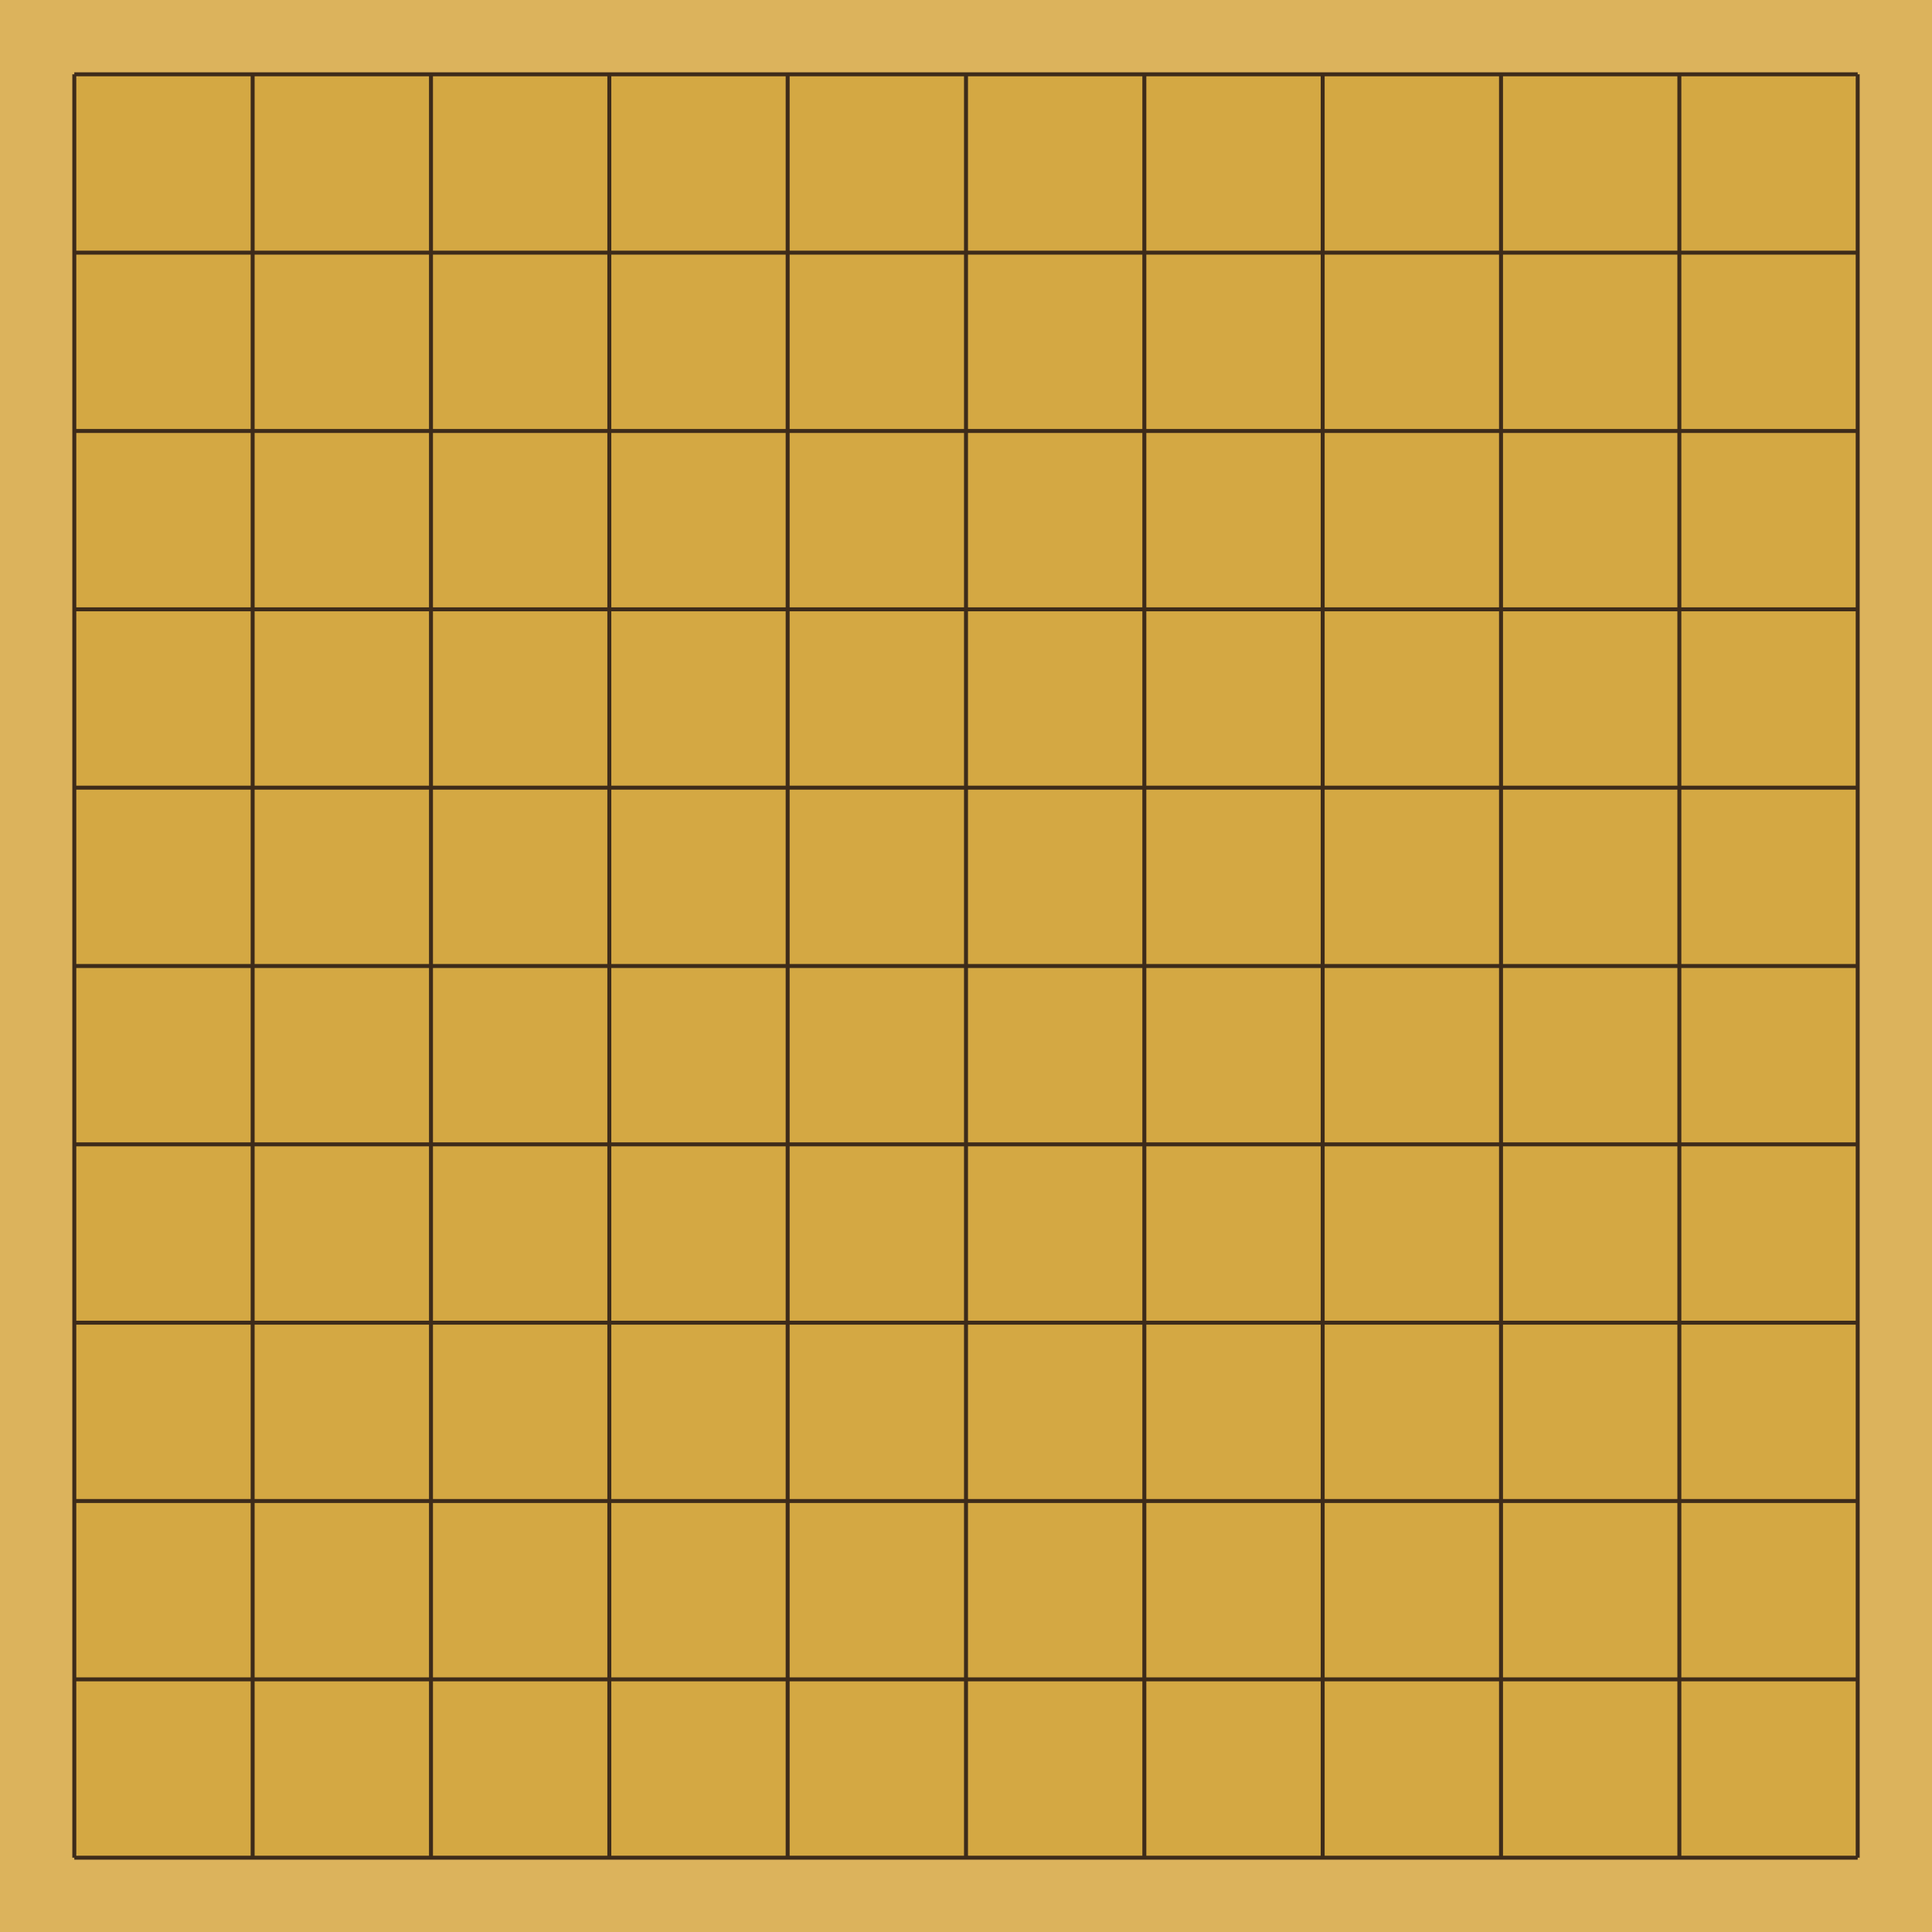
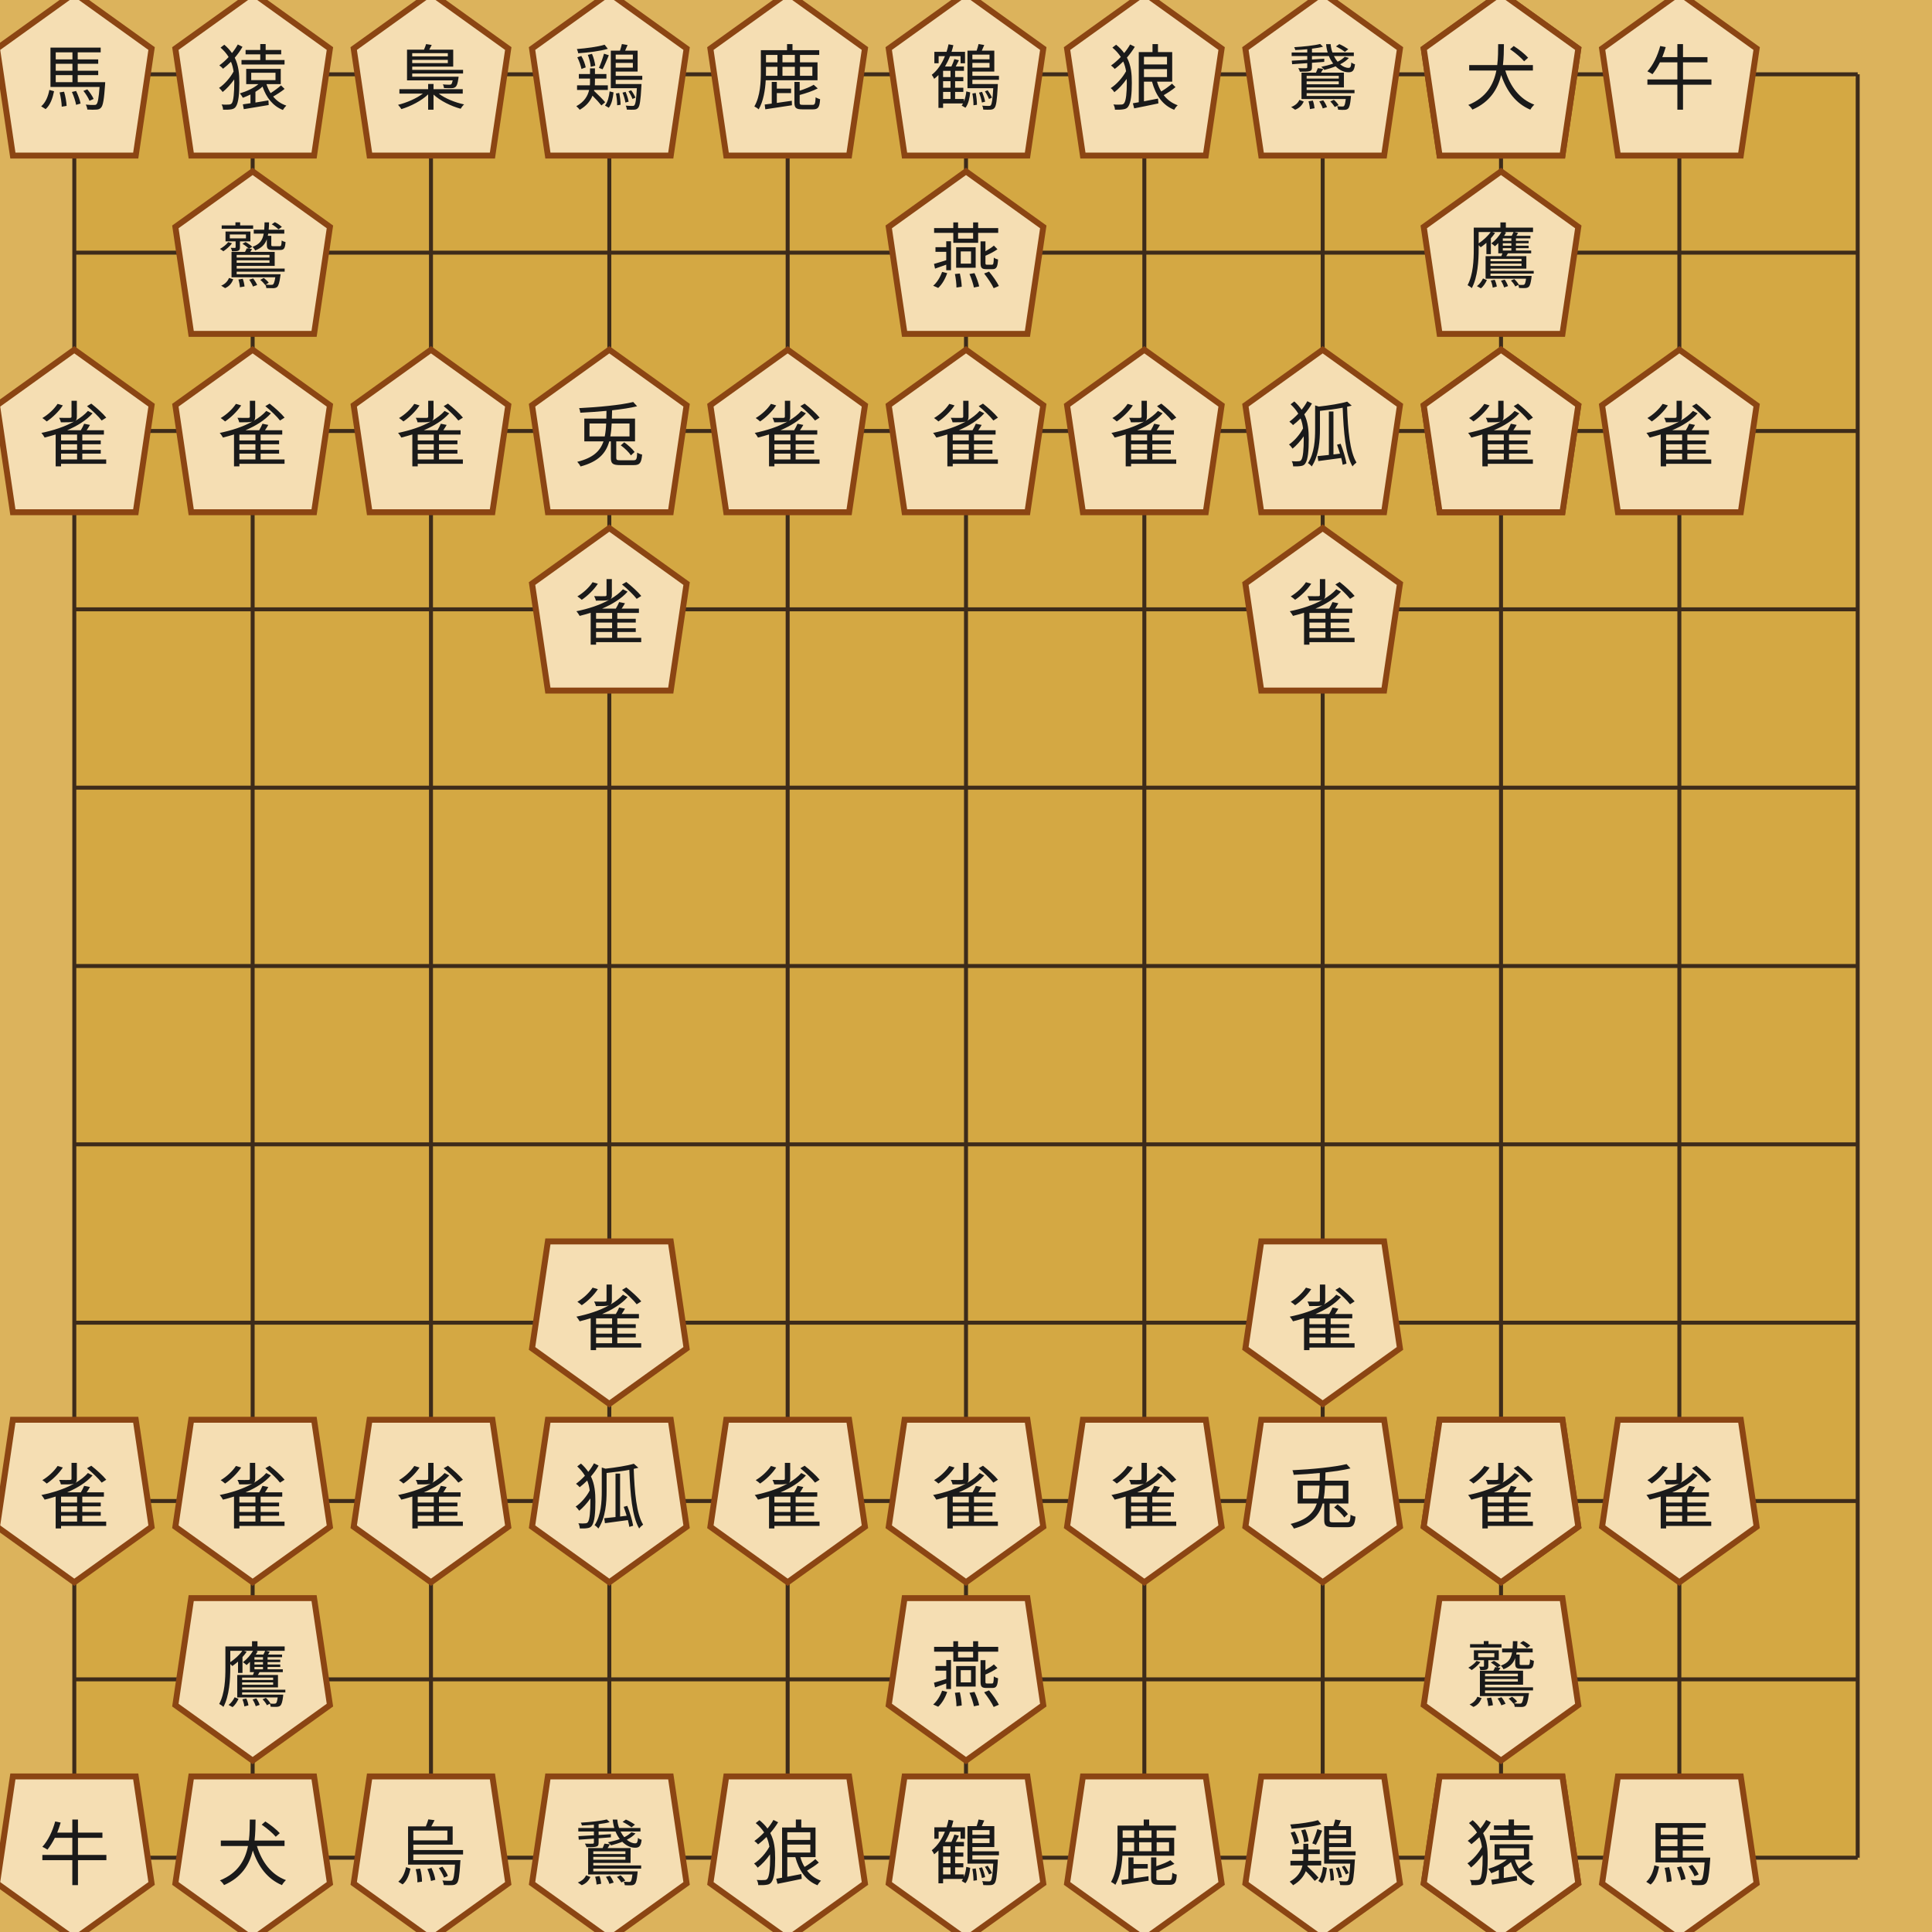
<svg xmlns="http://www.w3.org/2000/svg" viewBox="0 0 390 390" width="390" height="390">
+   <defs>
+     <symbol id="piece-mce-shogi-fairy-wLH" viewBox="0 0 45 45">
+       <polygon points="22.5,2 42,16 38,43 7,43 3,16" fill="#f5deb3" stroke="#8b4513" stroke-width="1.5" />
+       <text x="22.5" y="30" text-anchor="middle" font-size="18" font-family="serif" fill="#1a1a1a">馬</text>
+     </symbol>
+     <symbol id="piece-mce-shogi-fairy-wCM" viewBox="0 0 45 45">
+       <polygon points="22.5,2 42,16 38,43 7,43 3,16" fill="#f5deb3" stroke="#8b4513" stroke-width="1.5" />
+       <text x="22.5" y="30" text-anchor="middle" font-size="18" font-family="serif" fill="#1a1a1a">猿</text>
+     </symbol>
+     <symbol id="piece-mce-shogi-fairy-wSO" viewBox="0 0 45 45">
+       <polygon points="22.5,2 42,16 38,43 7,43 3,16" fill="#f5deb3" stroke="#8b4513" stroke-width="1.5" />
+       <text x="22.5" y="30" text-anchor="middle" font-size="18" font-family="serif" fill="#1a1a1a">梟</text>
+     </symbol>
+     <symbol id="piece-mce-shogi-fairy-wFC" viewBox="0 0 45 45">
+       <polygon points="22.5,2 42,16 38,43 7,43 3,16" fill="#f5deb3" stroke="#8b4513" stroke-width="1.5" />
+       <text x="22.5" y="30" text-anchor="middle" font-size="18" font-family="serif" fill="#1a1a1a">鶏</text>
+     </symbol>
+     <symbol id="piece-mce-shogi-fairy-wVS" viewBox="0 0 45 45">
+       <polygon points="22.5,2 42,16 38,43 7,43 3,16" fill="#f5deb3" stroke="#8b4513" stroke-width="1.5" />
+       <text x="22.5" y="30" text-anchor="middle" font-size="18" font-family="serif" fill="#1a1a1a">鹿</text>
+     </symbol>
+     <symbol id="piece-mce-shogi-fairy-wCK" viewBox="0 0 45 45">
+       <polygon points="22.5,2 42,16 38,43 7,43 3,16" fill="#f5deb3" stroke="#8b4513" stroke-width="1.5" />
+       <text x="22.5" y="30" text-anchor="middle" font-size="18" font-family="serif" fill="#1a1a1a">鶴</text>
+     </symbol>
+     <symbol id="piece-mce-shogi-fairy-wVW" viewBox="0 0 45 45">
+       <polygon points="22.5,2 42,16 38,43 7,43 3,16" fill="#f5deb3" stroke="#8b4513" stroke-width="1.5" />
+       <text x="22.5" y="30" text-anchor="middle" font-size="18" font-family="serif" fill="#1a1a1a">狼</text>
+     </symbol>
+     <symbol id="piece-mce-shogi-fairy-wFG" viewBox="0 0 45 45">
+       <polygon points="22.5,2 42,16 38,43 7,43 3,16" fill="#f5deb3" stroke="#8b4513" stroke-width="1.5" />
+       <text x="22.5" y="30" text-anchor="middle" font-size="18" font-family="serif" fill="#1a1a1a">鵞</text>
+     </symbol>
+     <symbol id="piece-mce-shogi-fairy-wSC" viewBox="0 0 45 45">
+       <polygon points="22.5,2 42,16 38,43 7,43 3,16" fill="#f5deb3" stroke="#8b4513" stroke-width="1.5" />
+       <text x="22.5" y="30" text-anchor="middle" font-size="18" font-family="serif" fill="#1a1a1a">烏</text>
+     </symbol>
+     <symbol id="piece-mce-shogi-fairy-wBD" viewBox="0 0 45 45">
+       <polygon points="22.5,2 42,16 38,43 7,43 3,16" fill="#f5deb3" stroke="#8b4513" stroke-width="1.5" />
+       <text x="22.5" y="30" text-anchor="middle" font-size="18" font-family="serif" fill="#1a1a1a">犬</text>
+     </symbol>
+     <symbol id="piece-mce-shogi-fairy-wOC" viewBox="0 0 45 45">
+       <polygon points="22.5,2 42,16 38,43 7,43 3,16" fill="#f5deb3" stroke="#8b4513" stroke-width="1.5" />
+       <text x="22.5" y="30" text-anchor="middle" font-size="18" font-family="serif" fill="#1a1a1a">牛</text>
+     </symbol>
+     <symbol id="piece-mce-shogi-fairy-wCE" viewBox="0 0 45 45">
+       <polygon points="22.5,2 42,16 38,43 7,43 3,16" fill="#f5deb3" stroke="#8b4513" stroke-width="1.5" />
+       <text x="22.5" y="30" text-anchor="middle" font-size="18" font-family="serif" fill="#1a1a1a">鷲</text>
+     </symbol>
+     <symbol id="piece-mce-shogi-fairy-wSW" viewBox="0 0 45 45">
+       <polygon points="22.5,2 42,16 38,43 7,43 3,16" fill="#f5deb3" stroke="#8b4513" stroke-width="1.5" />
+       <text x="22.5" y="30" text-anchor="middle" font-size="18" font-family="serif" fill="#1a1a1a">燕</text>
+     </symbol>
+     <symbol id="piece-mce-shogi-fairy-wFF" viewBox="0 0 45 45">
+       <polygon points="22.5,2 42,16 38,43 7,43 3,16" fill="#f5deb3" stroke="#8b4513" stroke-width="1.5" />
+       <text x="22.5" y="30" text-anchor="middle" font-size="18" font-family="serif" fill="#1a1a1a">鷹</text>
+     </symbol>
+     <symbol id="piece-mce-shogi-fairy-wSP" viewBox="0 0 45 45">
+       <polygon points="22.5,2 42,16 38,43 7,43 3,16" fill="#f5deb3" stroke="#8b4513" stroke-width="1.5" />
+       <text x="22.5" y="30" text-anchor="middle" font-size="18" font-family="serif" fill="#1a1a1a">雀</text>
+     </symbol>
+     <symbol id="piece-mce-shogi-fairy-wRR" viewBox="0 0 45 45">
+       <polygon points="22.5,2 42,16 38,43 7,43 3,16" fill="#f5deb3" stroke="#8b4513" stroke-width="1.5" />
+       <text x="22.5" y="30" text-anchor="middle" font-size="18" font-family="serif" fill="#1a1a1a">兎</text>
+     </symbol>
+     <symbol id="piece-mce-shogi-fairy-wTF" viewBox="0 0 45 45">
+       <polygon points="22.5,2 42,16 38,43 7,43 3,16" fill="#f5deb3" stroke="#8b4513" stroke-width="1.5" />
+       <text x="22.5" y="30" text-anchor="middle" font-size="18" font-family="serif" fill="#1a1a1a">狐</text>
+     </symbol>
+     <symbol id="piece-mce-shogi-fairy-bSP" viewBox="0 0 45 45">
+       <polygon points="22.5,43 3,29 7,2 38,2 42,29" fill="#f5deb3" stroke="#8b4513" stroke-width="1.5" />
+       <text x="22.5" y="28" text-anchor="middle" font-size="18" font-family="serif" fill="#1a1a1a">雀</text>
+     </symbol>
+     <symbol id="piece-mce-shogi-fairy-bTF" viewBox="0 0 45 45">
+       <polygon points="22.5,43 3,29 7,2 38,2 42,29" fill="#f5deb3" stroke="#8b4513" stroke-width="1.5" />
+       <text x="22.5" y="28" text-anchor="middle" font-size="18" font-family="serif" fill="#1a1a1a">狐</text>
+     </symbol>
+     <symbol id="piece-mce-shogi-fairy-bRR" viewBox="0 0 45 45">
+       <polygon points="22.5,43 3,29 7,2 38,2 42,29" fill="#f5deb3" stroke="#8b4513" stroke-width="1.5" />
+       <text x="22.5" y="28" text-anchor="middle" font-size="18" font-family="serif" fill="#1a1a1a">兎</text>
+     </symbol>
+     <symbol id="piece-mce-shogi-fairy-bFF" viewBox="0 0 45 45">
+       <polygon points="22.5,43 3,29 7,2 38,2 42,29" fill="#f5deb3" stroke="#8b4513" stroke-width="1.5" />
+       <text x="22.5" y="28" text-anchor="middle" font-size="18" font-family="serif" fill="#1a1a1a">鷹</text>
+     </symbol>
+     <symbol id="piece-mce-shogi-fairy-bSW" viewBox="0 0 45 45">
+       <polygon points="22.5,43 3,29 7,2 38,2 42,29" fill="#f5deb3" stroke="#8b4513" stroke-width="1.5" />
+       <text x="22.5" y="28" text-anchor="middle" font-size="18" font-family="serif" fill="#1a1a1a">燕</text>
+     </symbol>
+     <symbol id="piece-mce-shogi-fairy-bCE" viewBox="0 0 45 45">
+       <polygon points="22.5,43 3,29 7,2 38,2 42,29" fill="#f5deb3" stroke="#8b4513" stroke-width="1.5" />
+       <text x="22.5" y="28" text-anchor="middle" font-size="18" font-family="serif" fill="#1a1a1a">鷲</text>
+     </symbol>
+     <symbol id="piece-mce-shogi-fairy-bOC" viewBox="0 0 45 45">
+       <polygon points="22.5,43 3,29 7,2 38,2 42,29" fill="#f5deb3" stroke="#8b4513" stroke-width="1.5" />
+       <text x="22.5" y="28" text-anchor="middle" font-size="18" font-family="serif" fill="#1a1a1a">牛</text>
+     </symbol>
+     <symbol id="piece-mce-shogi-fairy-bBD" viewBox="0 0 45 45">
+       <polygon points="22.5,43 3,29 7,2 38,2 42,29" fill="#f5deb3" stroke="#8b4513" stroke-width="1.5" />
+       <text x="22.5" y="28" text-anchor="middle" font-size="18" font-family="serif" fill="#1a1a1a">犬</text>
+     </symbol>
+     <symbol id="piece-mce-shogi-fairy-bSC" viewBox="0 0 45 45">
+       <polygon points="22.5,43 3,29 7,2 38,2 42,29" fill="#f5deb3" stroke="#8b4513" stroke-width="1.5" />
+       <text x="22.5" y="28" text-anchor="middle" font-size="18" font-family="serif" fill="#1a1a1a">烏</text>
+     </symbol>
+     <symbol id="piece-mce-shogi-fairy-bFG" viewBox="0 0 45 45">
+       <polygon points="22.5,43 3,29 7,2 38,2 42,29" fill="#f5deb3" stroke="#8b4513" stroke-width="1.5" />
+       <text x="22.5" y="28" text-anchor="middle" font-size="18" font-family="serif" fill="#1a1a1a">鵞</text>
+     </symbol>
+     <symbol id="piece-mce-shogi-fairy-bVW" viewBox="0 0 45 45">
+       <polygon points="22.5,43 3,29 7,2 38,2 42,29" fill="#f5deb3" stroke="#8b4513" stroke-width="1.5" />
+       <text x="22.5" y="28" text-anchor="middle" font-size="18" font-family="serif" fill="#1a1a1a">狼</text>
+     </symbol>
+     <symbol id="piece-mce-shogi-fairy-bCK" viewBox="0 0 45 45">
+       <polygon points="22.5,43 3,29 7,2 38,2 42,29" fill="#f5deb3" stroke="#8b4513" stroke-width="1.5" />
+       <text x="22.5" y="28" text-anchor="middle" font-size="18" font-family="serif" fill="#1a1a1a">鶴</text>
+     </symbol>
+     <symbol id="piece-mce-shogi-fairy-bVS" viewBox="0 0 45 45">
+       <polygon points="22.5,43 3,29 7,2 38,2 42,29" fill="#f5deb3" stroke="#8b4513" stroke-width="1.5" />
+       <text x="22.5" y="28" text-anchor="middle" font-size="18" font-family="serif" fill="#1a1a1a">鹿</text>
+     </symbol>
+     <symbol id="piece-mce-shogi-fairy-bFC" viewBox="0 0 45 45">
+       <polygon points="22.5,43 3,29 7,2 38,2 42,29" fill="#f5deb3" stroke="#8b4513" stroke-width="1.5" />
+       <text x="22.5" y="28" text-anchor="middle" font-size="18" font-family="serif" fill="#1a1a1a">鶏</text>
+     </symbol>
+     <symbol id="piece-mce-shogi-fairy-bSO" viewBox="0 0 45 45">
+       <polygon points="22.5,43 3,29 7,2 38,2 42,29" fill="#f5deb3" stroke="#8b4513" stroke-width="1.5" />
+       <text x="22.5" y="28" text-anchor="middle" font-size="18" font-family="serif" fill="#1a1a1a">梟</text>
+     </symbol>
+     <symbol id="piece-mce-shogi-fairy-bCM" viewBox="0 0 45 45">
+       <polygon points="22.5,43 3,29 7,2 38,2 42,29" fill="#f5deb3" stroke="#8b4513" stroke-width="1.5" />
+       <text x="22.5" y="28" text-anchor="middle" font-size="18" font-family="serif" fill="#1a1a1a">猿</text>
+     </symbol>
+     <symbol id="piece-mce-shogi-fairy-bLH" viewBox="0 0 45 45">
+       <polygon points="22.5,43 3,29 7,2 38,2 42,29" fill="#f5deb3" stroke="#8b4513" stroke-width="1.5" />
+       <text x="22.5" y="28" text-anchor="middle" font-size="18" font-family="serif" fill="#1a1a1a">馬</text>
+     </symbol>
+   </defs>
  <rect x="0" y="0" width="390" height="390" fill="#dcb35c" />
  <rect x="15" y="15" width="360" height="360" fill="#d4a843" rx="2" />
  <g stroke="#3d2b1a" stroke-width="0.8">
    <line x1="15" y1="15" x2="375" y2="15" />
    <line x1="15" y1="51" x2="375" y2="51" />
    <line x1="15" y1="87" x2="375" y2="87" />
    <line x1="15" y1="123" x2="375" y2="123" />
    <line x1="15" y1="159" x2="375" y2="159" />
    <line x1="15" y1="195" x2="375" y2="195" />
    <line x1="15" y1="231" x2="375" y2="231" />
    <line x1="15" y1="267" x2="375" y2="267" />
    <line x1="15" y1="303" x2="375" y2="303" />
    <line x1="15" y1="339" x2="375" y2="339" />
    <line x1="15" y1="375" x2="375" y2="375" />
    <line x1="15" y1="15" x2="15" y2="375" />
    <line x1="51" y1="15" x2="51" y2="375" />
    <line x1="87" y1="15" x2="87" y2="375" />
    <line x1="123" y1="15" x2="123" y2="375" />
    <line x1="159" y1="15" x2="159" y2="375" />
    <line x1="195" y1="15" x2="195" y2="375" />
    <line x1="231" y1="15" x2="231" y2="375" />
    <line x1="267" y1="15" x2="267" y2="375" />
    <line x1="303" y1="15" x2="303" y2="375" />
    <line x1="339" y1="15" x2="339" y2="375" />
    <line x1="375" y1="15" x2="375" y2="375" />
  </g>
  <g fill="transparent">
    <circle cx="15" cy="15" r="16.2" class="board-cell" data-sq="a11" />
    <circle cx="51" cy="15" r="16.2" class="board-cell" data-sq="b11" />
    <circle cx="87" cy="15" r="16.2" class="board-cell" data-sq="c11" />
    <circle cx="123" cy="15" r="16.2" class="board-cell" data-sq="d11" />
    <circle cx="159" cy="15" r="16.2" class="board-cell" data-sq="e11" />
    <circle cx="195" cy="15" r="16.2" class="board-cell" data-sq="f11" />
    <circle cx="231" cy="15" r="16.2" class="board-cell" data-sq="g11" />
    <circle cx="267" cy="15" r="16.2" class="board-cell" data-sq="h11" />
    <circle cx="303" cy="15" r="16.2" class="board-cell" data-sq="j11" />
    <circle cx="339" cy="15" r="16.2" class="board-cell" data-sq="k11" />
    <circle cx="375" cy="15" r="16.2" class="board-cell" data-sq="l11" />
    <circle cx="15" cy="51" r="16.2" class="board-cell" data-sq="a10" />
    <circle cx="51" cy="51" r="16.2" class="board-cell" data-sq="b10" />
    <circle cx="87" cy="51" r="16.2" class="board-cell" data-sq="c10" />
    <circle cx="123" cy="51" r="16.2" class="board-cell" data-sq="d10" />
    <circle cx="159" cy="51" r="16.2" class="board-cell" data-sq="e10" />
    <circle cx="195" cy="51" r="16.2" class="board-cell" data-sq="f10" />
    <circle cx="231" cy="51" r="16.2" class="board-cell" data-sq="g10" />
    <circle cx="267" cy="51" r="16.2" class="board-cell" data-sq="h10" />
    <circle cx="303" cy="51" r="16.2" class="board-cell" data-sq="j10" />
    <circle cx="339" cy="51" r="16.2" class="board-cell" data-sq="k10" />
    <circle cx="375" cy="51" r="16.2" class="board-cell" data-sq="l10" />
    <circle cx="15" cy="87" r="16.2" class="board-cell" data-sq="a9" />
    <circle cx="51" cy="87" r="16.2" class="board-cell" data-sq="b9" />
    <circle cx="87" cy="87" r="16.2" class="board-cell" data-sq="c9" />
    <circle cx="123" cy="87" r="16.2" class="board-cell" data-sq="d9" />
    <circle cx="159" cy="87" r="16.2" class="board-cell" data-sq="e9" />
    <circle cx="195" cy="87" r="16.2" class="board-cell" data-sq="f9" />
    <circle cx="231" cy="87" r="16.2" class="board-cell" data-sq="g9" />
    <circle cx="267" cy="87" r="16.2" class="board-cell" data-sq="h9" />
    <circle cx="303" cy="87" r="16.2" class="board-cell" data-sq="j9" />
    <circle cx="339" cy="87" r="16.2" class="board-cell" data-sq="k9" />
    <circle cx="375" cy="87" r="16.2" class="board-cell" data-sq="l9" />
    <circle cx="15" cy="123" r="16.2" class="board-cell" data-sq="a8" />
    <circle cx="51" cy="123" r="16.2" class="board-cell" data-sq="b8" />
    <circle cx="87" cy="123" r="16.2" class="board-cell" data-sq="c8" />
    <circle cx="123" cy="123" r="16.2" class="board-cell" data-sq="d8" />
    <circle cx="159" cy="123" r="16.2" class="board-cell" data-sq="e8" />
    <circle cx="195" cy="123" r="16.2" class="board-cell" data-sq="f8" />
    <circle cx="231" cy="123" r="16.2" class="board-cell" data-sq="g8" />
    <circle cx="267" cy="123" r="16.2" class="board-cell" data-sq="h8" />
    <circle cx="303" cy="123" r="16.2" class="board-cell" data-sq="j8" />
    <circle cx="339" cy="123" r="16.2" class="board-cell" data-sq="k8" />
    <circle cx="375" cy="123" r="16.2" class="board-cell" data-sq="l8" />
    <circle cx="15" cy="159" r="16.2" class="board-cell" data-sq="a7" />
    <circle cx="51" cy="159" r="16.2" class="board-cell" data-sq="b7" />
    <circle cx="87" cy="159" r="16.2" class="board-cell" data-sq="c7" />
    <circle cx="123" cy="159" r="16.2" class="board-cell" data-sq="d7" />
    <circle cx="159" cy="159" r="16.2" class="board-cell" data-sq="e7" />
    <circle cx="195" cy="159" r="16.2" class="board-cell" data-sq="f7" />
    <circle cx="231" cy="159" r="16.2" class="board-cell" data-sq="g7" />
    <circle cx="267" cy="159" r="16.2" class="board-cell" data-sq="h7" />
    <circle cx="303" cy="159" r="16.2" class="board-cell" data-sq="j7" />
    <circle cx="339" cy="159" r="16.2" class="board-cell" data-sq="k7" />
    <circle cx="375" cy="159" r="16.2" class="board-cell" data-sq="l7" />
    <circle cx="15" cy="195" r="16.2" class="board-cell" data-sq="a6" />
    <circle cx="51" cy="195" r="16.2" class="board-cell" data-sq="b6" />
    <circle cx="87" cy="195" r="16.2" class="board-cell" data-sq="c6" />
    <circle cx="123" cy="195" r="16.2" class="board-cell" data-sq="d6" />
    <circle cx="159" cy="195" r="16.2" class="board-cell" data-sq="e6" />
    <circle cx="195" cy="195" r="16.2" class="board-cell" data-sq="f6" />
    <circle cx="231" cy="195" r="16.2" class="board-cell" data-sq="g6" />
    <circle cx="267" cy="195" r="16.2" class="board-cell" data-sq="h6" />
    <circle cx="303" cy="195" r="16.2" class="board-cell" data-sq="j6" />
    <circle cx="339" cy="195" r="16.2" class="board-cell" data-sq="k6" />
    <circle cx="375" cy="195" r="16.2" class="board-cell" data-sq="l6" />
    <circle cx="15" cy="231" r="16.2" class="board-cell" data-sq="a5" />
    <circle cx="51" cy="231" r="16.2" class="board-cell" data-sq="b5" />
    <circle cx="87" cy="231" r="16.2" class="board-cell" data-sq="c5" />
    <circle cx="123" cy="231" r="16.2" class="board-cell" data-sq="d5" />
    <circle cx="159" cy="231" r="16.2" class="board-cell" data-sq="e5" />
    <circle cx="195" cy="231" r="16.2" class="board-cell" data-sq="f5" />
    <circle cx="231" cy="231" r="16.2" class="board-cell" data-sq="g5" />
    <circle cx="267" cy="231" r="16.2" class="board-cell" data-sq="h5" />
    <circle cx="303" cy="231" r="16.2" class="board-cell" data-sq="j5" />
    <circle cx="339" cy="231" r="16.2" class="board-cell" data-sq="k5" />
    <circle cx="375" cy="231" r="16.2" class="board-cell" data-sq="l5" />
    <circle cx="15" cy="267" r="16.2" class="board-cell" data-sq="a4" />
    <circle cx="51" cy="267" r="16.2" class="board-cell" data-sq="b4" />
    <circle cx="87" cy="267" r="16.2" class="board-cell" data-sq="c4" />
    <circle cx="123" cy="267" r="16.2" class="board-cell" data-sq="d4" />
    <circle cx="159" cy="267" r="16.2" class="board-cell" data-sq="e4" />
    <circle cx="195" cy="267" r="16.2" class="board-cell" data-sq="f4" />
    <circle cx="231" cy="267" r="16.2" class="board-cell" data-sq="g4" />
    <circle cx="267" cy="267" r="16.2" class="board-cell" data-sq="h4" />
    <circle cx="303" cy="267" r="16.2" class="board-cell" data-sq="j4" />
    <circle cx="339" cy="267" r="16.2" class="board-cell" data-sq="k4" />
    <circle cx="375" cy="267" r="16.2" class="board-cell" data-sq="l4" />
    <circle cx="15" cy="303" r="16.2" class="board-cell" data-sq="a3" />
    <circle cx="51" cy="303" r="16.2" class="board-cell" data-sq="b3" />
    <circle cx="87" cy="303" r="16.2" class="board-cell" data-sq="c3" />
    <circle cx="123" cy="303" r="16.2" class="board-cell" data-sq="d3" />
    <circle cx="159" cy="303" r="16.2" class="board-cell" data-sq="e3" />
    <circle cx="195" cy="303" r="16.2" class="board-cell" data-sq="f3" />
    <circle cx="231" cy="303" r="16.2" class="board-cell" data-sq="g3" />
    <circle cx="267" cy="303" r="16.2" class="board-cell" data-sq="h3" />
    <circle cx="303" cy="303" r="16.2" class="board-cell" data-sq="j3" />
    <circle cx="339" cy="303" r="16.2" class="board-cell" data-sq="k3" />
    <circle cx="375" cy="303" r="16.2" class="board-cell" data-sq="l3" />
    <circle cx="15" cy="339" r="16.2" class="board-cell" data-sq="a2" />
    <circle cx="51" cy="339" r="16.2" class="board-cell" data-sq="b2" />
    <circle cx="87" cy="339" r="16.2" class="board-cell" data-sq="c2" />
    <circle cx="123" cy="339" r="16.2" class="board-cell" data-sq="d2" />
    <circle cx="159" cy="339" r="16.2" class="board-cell" data-sq="e2" />
    <circle cx="195" cy="339" r="16.2" class="board-cell" data-sq="f2" />
    <circle cx="231" cy="339" r="16.2" class="board-cell" data-sq="g2" />
    <circle cx="267" cy="339" r="16.2" class="board-cell" data-sq="h2" />
    <circle cx="303" cy="339" r="16.2" class="board-cell" data-sq="j2" />
    <circle cx="339" cy="339" r="16.2" class="board-cell" data-sq="k2" />
    <circle cx="375" cy="339" r="16.2" class="board-cell" data-sq="l2" />
    <circle cx="15" cy="375" r="16.2" class="board-cell" data-sq="a1" />
    <circle cx="51" cy="375" r="16.2" class="board-cell" data-sq="b1" />
    <circle cx="87" cy="375" r="16.2" class="board-cell" data-sq="c1" />
    <circle cx="123" cy="375" r="16.2" class="board-cell" data-sq="d1" />
    <circle cx="159" cy="375" r="16.2" class="board-cell" data-sq="e1" />
    <circle cx="195" cy="375" r="16.2" class="board-cell" data-sq="f1" />
    <circle cx="231" cy="375" r="16.2" class="board-cell" data-sq="g1" />
    <circle cx="267" cy="375" r="16.2" class="board-cell" data-sq="h1" />
    <circle cx="303" cy="375" r="16.2" class="board-cell" data-sq="j1" />
    <circle cx="339" cy="375" r="16.2" class="board-cell" data-sq="k1" />
    <circle cx="375" cy="375" r="16.2" class="board-cell" data-sq="l1" />
  </g>
-   <g pointer-events="none" />
+   <g pointer-events="none">
+     <use href="#piece-mce-shogi-fairy-wLH" x="-3" y="-3" width="36" height="36" />
+     <use href="#piece-mce-shogi-fairy-wCM" x="33" y="-3" width="36" height="36" />
+     <use href="#piece-mce-shogi-fairy-wSO" x="69" y="-3" width="36" height="36" />
+     <use href="#piece-mce-shogi-fairy-wFC" x="105" y="-3" width="36" height="36" />
+     <use href="#piece-mce-shogi-fairy-wVS" x="141" y="-3" width="36" height="36" />
+     <use href="#piece-mce-shogi-fairy-wCK" x="177" y="-3" width="36" height="36" />
+     <use href="#piece-mce-shogi-fairy-wVW" x="213" y="-3" width="36" height="36" />
+     <use href="#piece-mce-shogi-fairy-wFG" x="249" y="-3" width="36" height="36" />
+     <use href="#piece-mce-shogi-fairy-wSC" x="285" y="-3" width="36" height="36" />
+     <use href="#piece-mce-shogi-fairy-wBD" x="285" y="-3" width="36" height="36" />
+     <use href="#piece-mce-shogi-fairy-wOC" x="321" y="-3" width="36" height="36" />
+     <use href="#piece-mce-shogi-fairy-wCE" x="33" y="33" width="36" height="36" />
+     <use href="#piece-mce-shogi-fairy-wSW" x="177" y="33" width="36" height="36" />
+     <use href="#piece-mce-shogi-fairy-wFF" x="285" y="33" width="36" height="36" />
+     <use href="#piece-mce-shogi-fairy-wSP" x="-3" y="69" width="36" height="36" />
+     <use href="#piece-mce-shogi-fairy-wSP" x="33" y="69" width="36" height="36" />
+     <use href="#piece-mce-shogi-fairy-wSP" x="69" y="69" width="36" height="36" />
+     <use href="#piece-mce-shogi-fairy-wRR" x="105" y="69" width="36" height="36" />
+     <use href="#piece-mce-shogi-fairy-wSP" x="141" y="69" width="36" height="36" />
+     <use href="#piece-mce-shogi-fairy-wSP" x="177" y="69" width="36" height="36" />
+     <use href="#piece-mce-shogi-fairy-wSP" x="213" y="69" width="36" height="36" />
+     <use href="#piece-mce-shogi-fairy-wTF" x="249" y="69" width="36" height="36" />
+     <use href="#piece-mce-shogi-fairy-wSP" x="285" y="69" width="36" height="36" />
+     <use href="#piece-mce-shogi-fairy-wSP" x="285" y="69" width="36" height="36" />
+     <use href="#piece-mce-shogi-fairy-wSP" x="321" y="69" width="36" height="36" />
+     <use href="#piece-mce-shogi-fairy-wSP" x="105" y="105" width="36" height="36" />
+     <use href="#piece-mce-shogi-fairy-wSP" x="249" y="105" width="36" height="36" />
+     <use href="#piece-mce-shogi-fairy-bSP" x="105" y="249" width="36" height="36" />
+     <use href="#piece-mce-shogi-fairy-bSP" x="249" y="249" width="36" height="36" />
+     <use href="#piece-mce-shogi-fairy-bSP" x="-3" y="285" width="36" height="36" />
+     <use href="#piece-mce-shogi-fairy-bSP" x="33" y="285" width="36" height="36" />
+     <use href="#piece-mce-shogi-fairy-bSP" x="69" y="285" width="36" height="36" />
+     <use href="#piece-mce-shogi-fairy-bTF" x="105" y="285" width="36" height="36" />
+     <use href="#piece-mce-shogi-fairy-bSP" x="141" y="285" width="36" height="36" />
+     <use href="#piece-mce-shogi-fairy-bSP" x="177" y="285" width="36" height="36" />
+     <use href="#piece-mce-shogi-fairy-bSP" x="213" y="285" width="36" height="36" />
+     <use href="#piece-mce-shogi-fairy-bRR" x="249" y="285" width="36" height="36" />
+     <use href="#piece-mce-shogi-fairy-bSP" x="285" y="285" width="36" height="36" />
+     <use href="#piece-mce-shogi-fairy-bSP" x="285" y="285" width="36" height="36" />
+     <use href="#piece-mce-shogi-fairy-bSP" x="321" y="285" width="36" height="36" />
+     <use href="#piece-mce-shogi-fairy-bFF" x="33" y="321" width="36" height="36" />
+     <use href="#piece-mce-shogi-fairy-bSW" x="177" y="321" width="36" height="36" />
+     <use href="#piece-mce-shogi-fairy-bCE" x="285" y="321" width="36" height="36" />
+     <use href="#piece-mce-shogi-fairy-bOC" x="-3" y="357" width="36" height="36" />
+     <use href="#piece-mce-shogi-fairy-bBD" x="33" y="357" width="36" height="36" />
+     <use href="#piece-mce-shogi-fairy-bSC" x="69" y="357" width="36" height="36" />
+     <use href="#piece-mce-shogi-fairy-bFG" x="105" y="357" width="36" height="36" />
+     <use href="#piece-mce-shogi-fairy-bVW" x="141" y="357" width="36" height="36" />
+     <use href="#piece-mce-shogi-fairy-bCK" x="177" y="357" width="36" height="36" />
+     <use href="#piece-mce-shogi-fairy-bVS" x="213" y="357" width="36" height="36" />
+     <use href="#piece-mce-shogi-fairy-bFC" x="249" y="357" width="36" height="36" />
+     <use href="#piece-mce-shogi-fairy-bSO" x="285" y="357" width="36" height="36" />
+     <use href="#piece-mce-shogi-fairy-bCM" x="285" y="357" width="36" height="36" />
+     <use href="#piece-mce-shogi-fairy-bLH" x="321" y="357" width="36" height="36" />
+   </g>
</svg>
